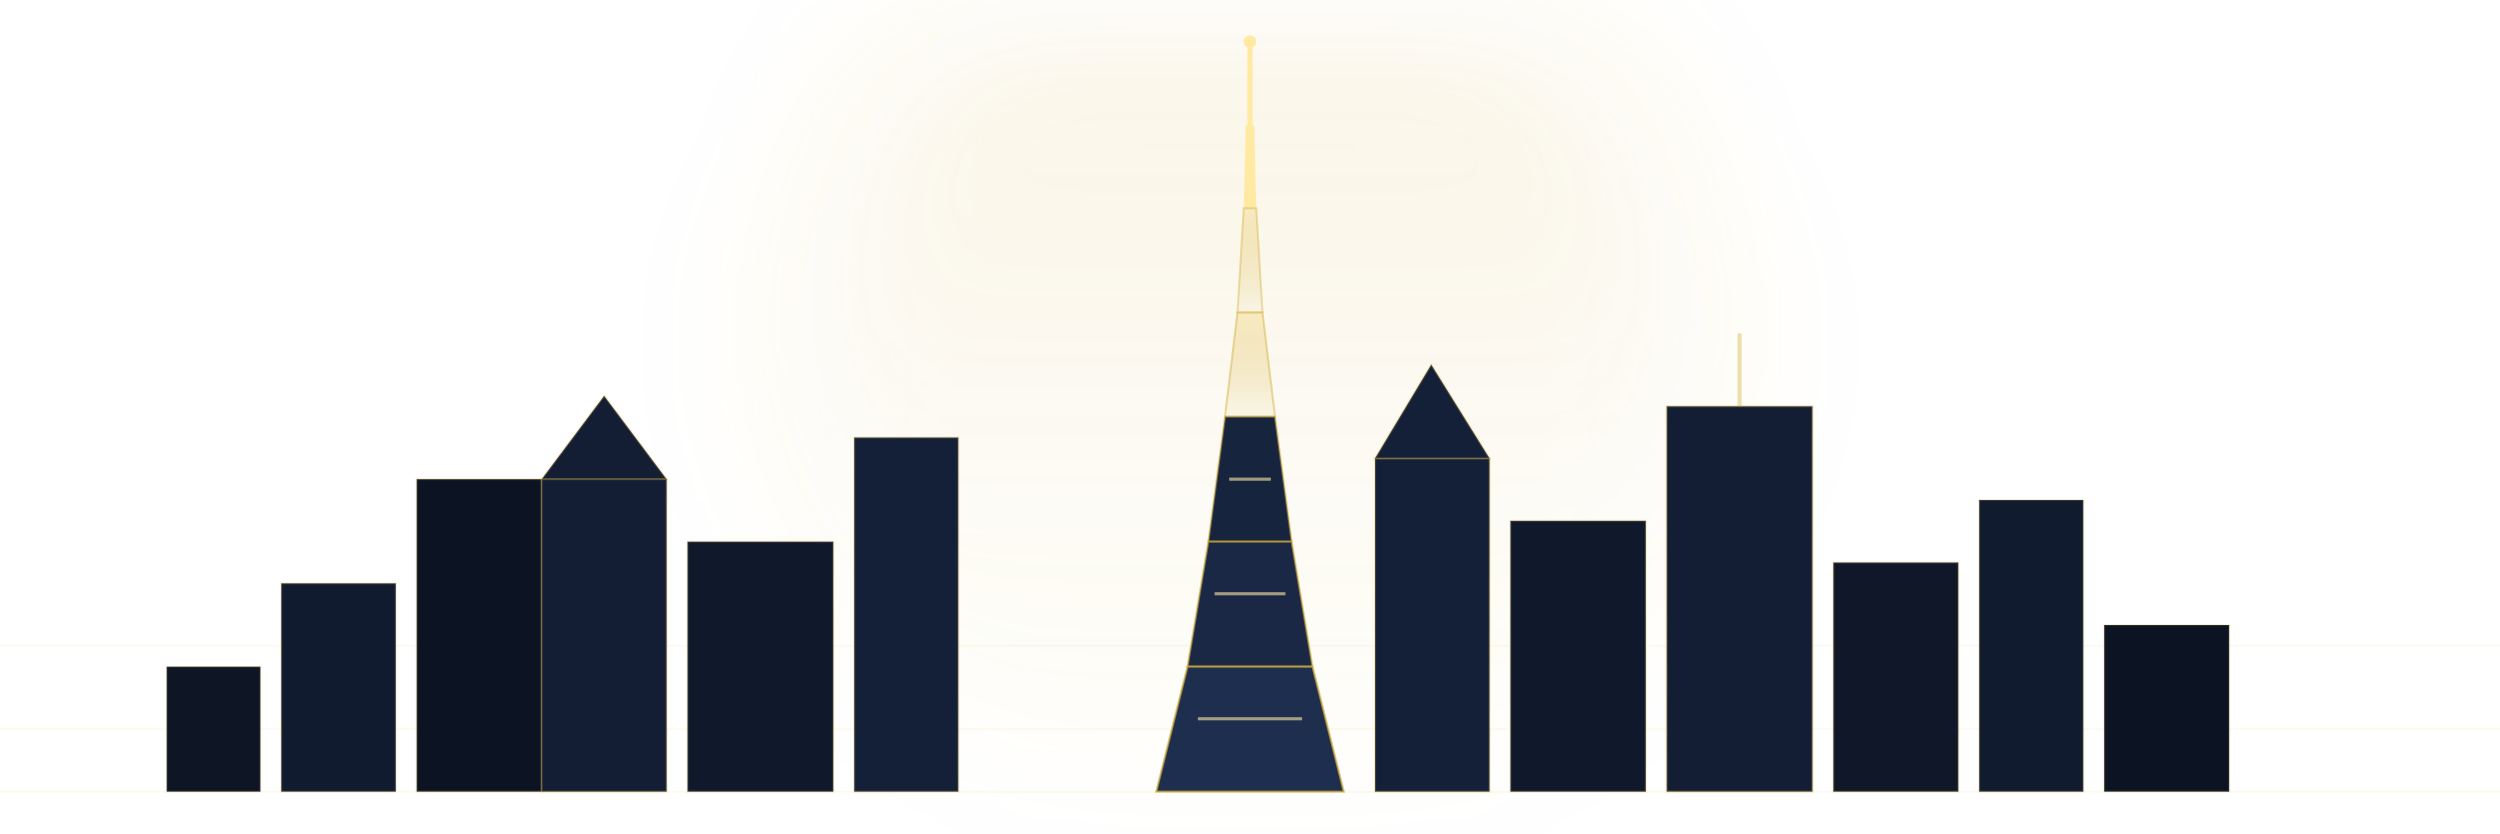
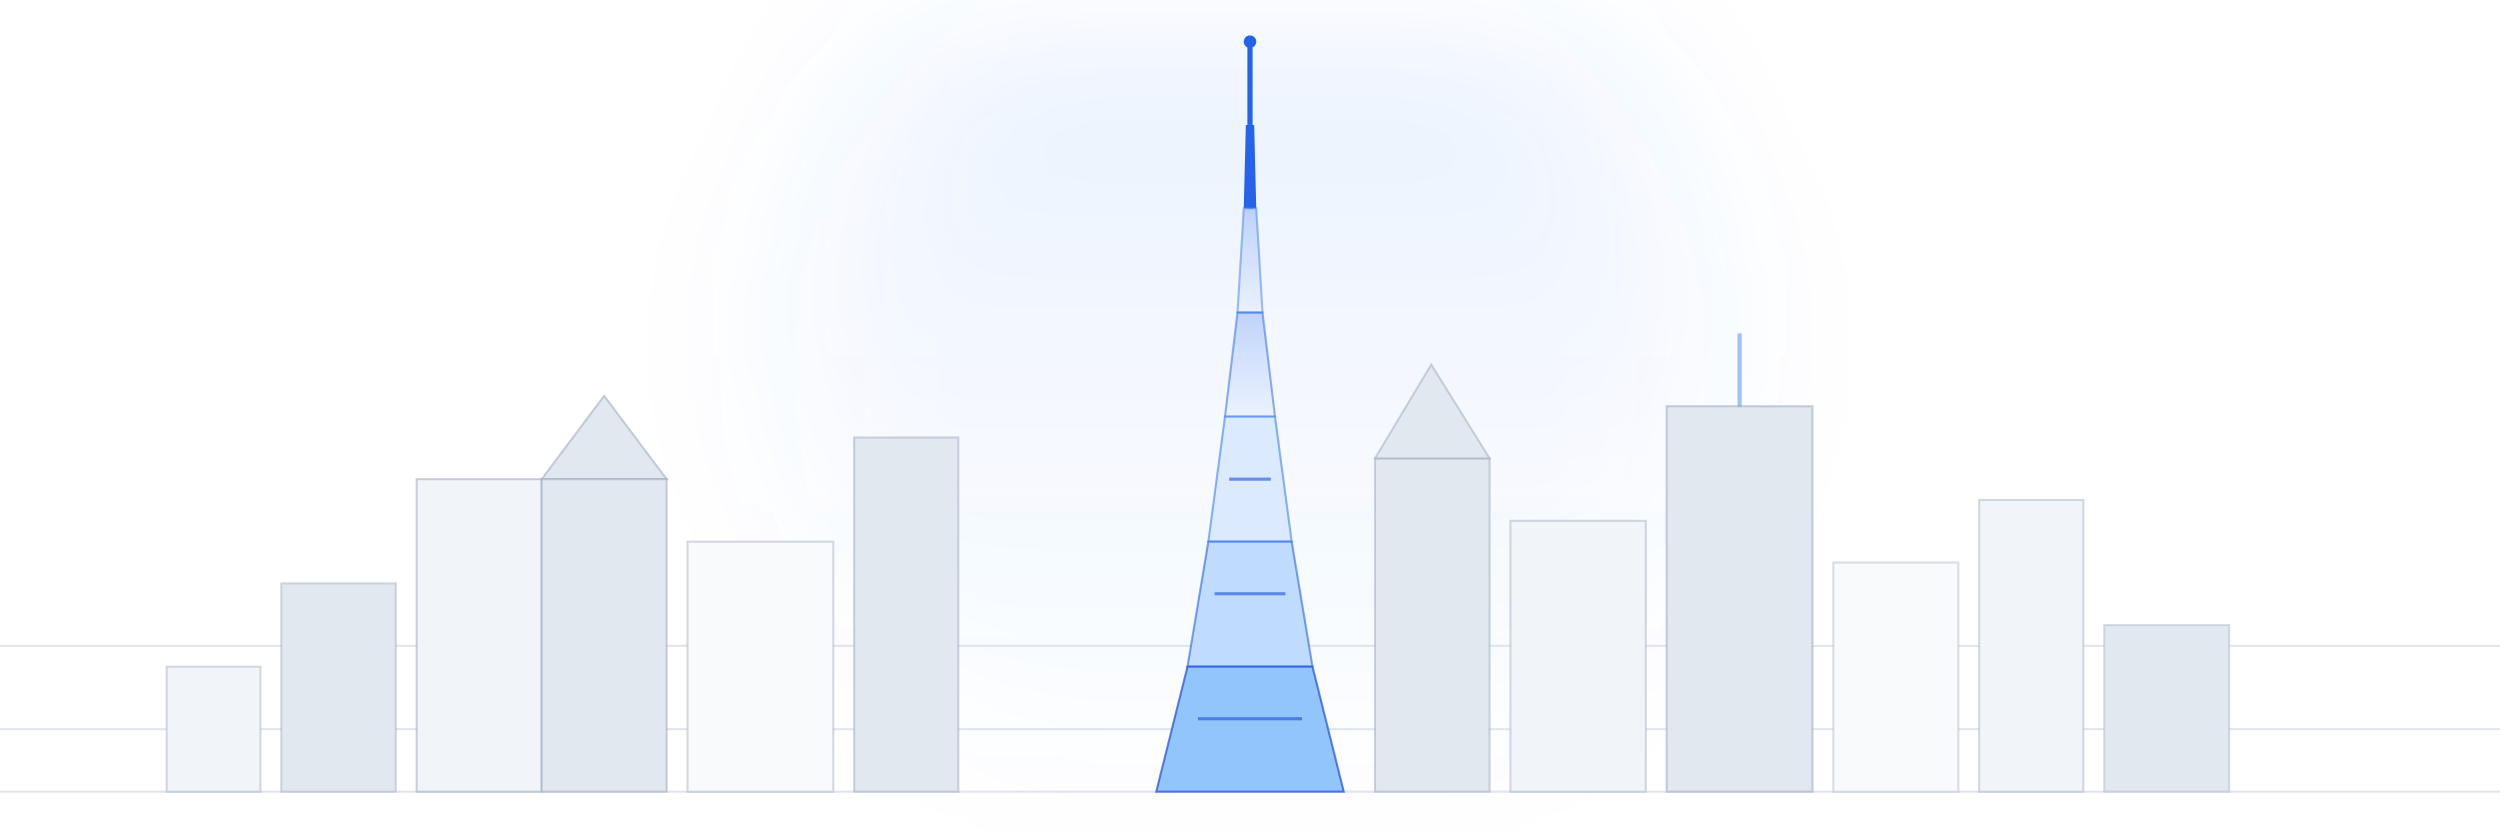
<svg xmlns="http://www.w3.org/2000/svg" viewBox="0 0 1200 400" fill="none">
  <defs>
-     <linearGradient id="skyGrad" x1="0%" y1="0%" x2="0%" y2="100%">
-       <stop offset="0%" stop-color="#D4AF37" stop-opacity="0.15" />
-       <stop offset="100%" stop-color="#D4AF37" stop-opacity="0" />
+     <linearGradient id="skyGradLight" x1="0%" y1="0%" x2="0%" y2="100%">
+       <stop offset="0%" stop-color="#3B82F6" stop-opacity="0.12" />
+       <stop offset="100%" stop-color="#3B82F6" stop-opacity="0" />
    </linearGradient>
-     <linearGradient id="burjGlow" x1="50%" y1="0%" x2="50%" y2="100%">
-       <stop offset="0%" stop-color="#F5E0A3" stop-opacity="0.6" />
-       <stop offset="100%" stop-color="#D4AF37" stop-opacity="0.05" />
+     <linearGradient id="burjGlowLight" x1="50%" y1="0%" x2="50%" y2="100%">
+       <stop offset="0%" stop-color="#2563EB" stop-opacity="0.25" />
+       <stop offset="100%" stop-color="#3B82F6" stop-opacity="0.05" />
    </linearGradient>
  </defs>
-   <circle cx="600" cy="180" r="220" fill="url(#skyGrad)" filter="blur(40px)" />
-   <path d="M0 380H1200M0 350H1200M0 310H1200" stroke="#D4AF37" stroke-opacity="0.07" stroke-width="1" />
-   <rect x="80" y="320" width="45" height="60" fill="#0E1626" stroke="#D4AF37" stroke-opacity="0.15" />
-   <rect x="135" y="280" width="55" height="100" fill="#111B30" stroke="#D4AF37" stroke-opacity="0.2" />
-   <rect x="200" y="230" width="60" height="150" fill="#0C1424" stroke="#D4AF37" stroke-opacity="0.2" />
-   <polygon points="260,230 290,190 320,230" fill="#131E35" stroke="#D4AF37" stroke-opacity="0.25" />
-   <rect x="260" y="230" width="60" height="150" fill="#131E35" stroke="#D4AF37" stroke-opacity="0.25" />
-   <rect x="330" y="260" width="70" height="120" fill="#10182C" stroke="#D4AF37" stroke-opacity="0.18" />
-   <rect x="410" y="210" width="50" height="170" fill="#142038" stroke="#D4AF37" stroke-opacity="0.22" />
-   <line x1="600" y1="20" x2="600" y2="100" stroke="#FFE9A3" stroke-width="2.5" />
-   <polygon points="597,100 603,100 602,60 598,60" fill="#FFE9A3" />
-   <polygon points="594,150 606,150 603,100 597,100" fill="url(#burjGlow)" stroke="#D4AF37" stroke-opacity="0.4" />
-   <polygon points="588,200 612,200 606,150 594,150" fill="url(#burjGlow)" stroke="#D4AF37" stroke-opacity="0.45" />
-   <polygon points="580,260 620,260 612,200 588,200" fill="#17243E" stroke="#D4AF37" stroke-opacity="0.5" />
-   <polygon points="570,320 630,320 620,260 580,260" fill="#1A2846" stroke="#D4AF37" stroke-opacity="0.6" />
-   <polygon points="555,380 645,380 630,320 570,320" fill="#1E2E4E" stroke="#D4AF37" stroke-opacity="0.7" />
-   <line x1="590" y1="230" x2="610" y2="230" stroke="#FFE9A3" stroke-opacity="0.6" stroke-width="1.5" />
-   <line x1="583" y1="285" x2="617" y2="285" stroke="#FFE9A3" stroke-opacity="0.6" stroke-width="1.5" />
-   <line x1="575" y1="345" x2="625" y2="345" stroke="#FFE9A3" stroke-opacity="0.6" stroke-width="1.5" />
-   <circle cx="600" cy="20" r="3" fill="#FFE9A3" />
-   <rect x="660" y="220" width="55" height="160" fill="#142038" stroke="#D4AF37" stroke-opacity="0.25" />
-   <polygon points="660,220 687,175 715,220" fill="#142038" stroke="#D4AF37" stroke-opacity="0.25" />
-   <rect x="725" y="250" width="65" height="130" fill="#10182C" stroke="#D4AF37" stroke-opacity="0.2" />
-   <rect x="800" y="195" width="70" height="185" fill="#131E35" stroke="#D4AF37" stroke-opacity="0.3" />
-   <line x1="835" y1="160" x2="835" y2="195" stroke="#D4AF37" stroke-opacity="0.4" stroke-width="2" />
-   <rect x="880" y="270" width="60" height="110" fill="#0F1728" stroke="#D4AF37" stroke-opacity="0.2" />
-   <rect x="950" y="240" width="50" height="140" fill="#111B30" stroke="#D4AF37" stroke-opacity="0.18" />
-   <rect x="1010" y="300" width="60" height="80" fill="#0C1424" stroke="#D4AF37" stroke-opacity="0.15" />
+   <circle cx="600" cy="180" r="220" fill="url(#skyGradLight)" filter="blur(40px)" />
+   <path d="M0 380H1200M0 350H1200M0 310H1200" stroke="#CBD5E1" stroke-opacity="0.6" stroke-width="1" />
+   <rect x="80" y="320" width="45" height="60" fill="#F1F5F9" stroke="#94A3B8" stroke-opacity="0.4" />
+   <rect x="135" y="280" width="55" height="100" fill="#E2E8F0" stroke="#94A3B8" stroke-opacity="0.4" />
+   <rect x="200" y="230" width="60" height="150" fill="#F1F5F9" stroke="#94A3B8" stroke-opacity="0.5" />
+   <polygon points="260,230 290,190 320,230" fill="#E2E8F0" stroke="#94A3B8" stroke-opacity="0.5" />
+   <rect x="260" y="230" width="60" height="150" fill="#E2E8F0" stroke="#94A3B8" stroke-opacity="0.5" />
+   <rect x="330" y="260" width="70" height="120" fill="#F8FAFC" stroke="#94A3B8" stroke-opacity="0.4" />
+   <rect x="410" y="210" width="50" height="170" fill="#E2E8F0" stroke="#94A3B8" stroke-opacity="0.45" />
+   <line x1="600" y1="20" x2="600" y2="100" stroke="#2563EB" stroke-width="2.5" />
+   <polygon points="597,100 603,100 602,60 598,60" fill="#2563EB" />
+   <polygon points="594,150 606,150 603,100 597,100" fill="url(#burjGlowLight)" stroke="#3B82F6" stroke-opacity="0.5" />
+   <polygon points="588,200 612,200 606,150 594,150" fill="url(#burjGlowLight)" stroke="#2563EB" stroke-opacity="0.5" />
+   <polygon points="580,260 620,260 612,200 588,200" fill="#DBEAFE" stroke="#3B82F6" stroke-opacity="0.6" />
+   <polygon points="570,320 630,320 620,260 580,260" fill="#BFDBFE" stroke="#2563EB" stroke-opacity="0.6" />
+   <polygon points="555,380 645,380 630,320 570,320" fill="#93C5FD" stroke="#1D4ED8" stroke-opacity="0.7" />
+   <line x1="590" y1="230" x2="610" y2="230" stroke="#1D4ED8" stroke-opacity="0.6" stroke-width="1.5" />
+   <line x1="583" y1="285" x2="617" y2="285" stroke="#1D4ED8" stroke-opacity="0.6" stroke-width="1.5" />
+   <line x1="575" y1="345" x2="625" y2="345" stroke="#1D4ED8" stroke-opacity="0.6" stroke-width="1.5" />
+   <circle cx="600" cy="20" r="3" fill="#2563EB" />
+   <rect x="660" y="220" width="55" height="160" fill="#E2E8F0" stroke="#94A3B8" stroke-opacity="0.45" />
+   <polygon points="660,220 687,175 715,220" fill="#E2E8F0" stroke="#94A3B8" stroke-opacity="0.45" />
+   <rect x="725" y="250" width="65" height="130" fill="#F1F5F9" stroke="#94A3B8" stroke-opacity="0.4" />
+   <rect x="800" y="195" width="70" height="185" fill="#E2E8F0" stroke="#94A3B8" stroke-opacity="0.5" />
+   <line x1="835" y1="160" x2="835" y2="195" stroke="#2563EB" stroke-opacity="0.4" stroke-width="2" />
+   <rect x="880" y="270" width="60" height="110" fill="#F8FAFC" stroke="#94A3B8" stroke-opacity="0.35" />
+   <rect x="950" y="240" width="50" height="140" fill="#F1F5F9" stroke="#94A3B8" stroke-opacity="0.4" />
+   <rect x="1010" y="300" width="60" height="80" fill="#E2E8F0" stroke="#94A3B8" stroke-opacity="0.35" />
</svg>
